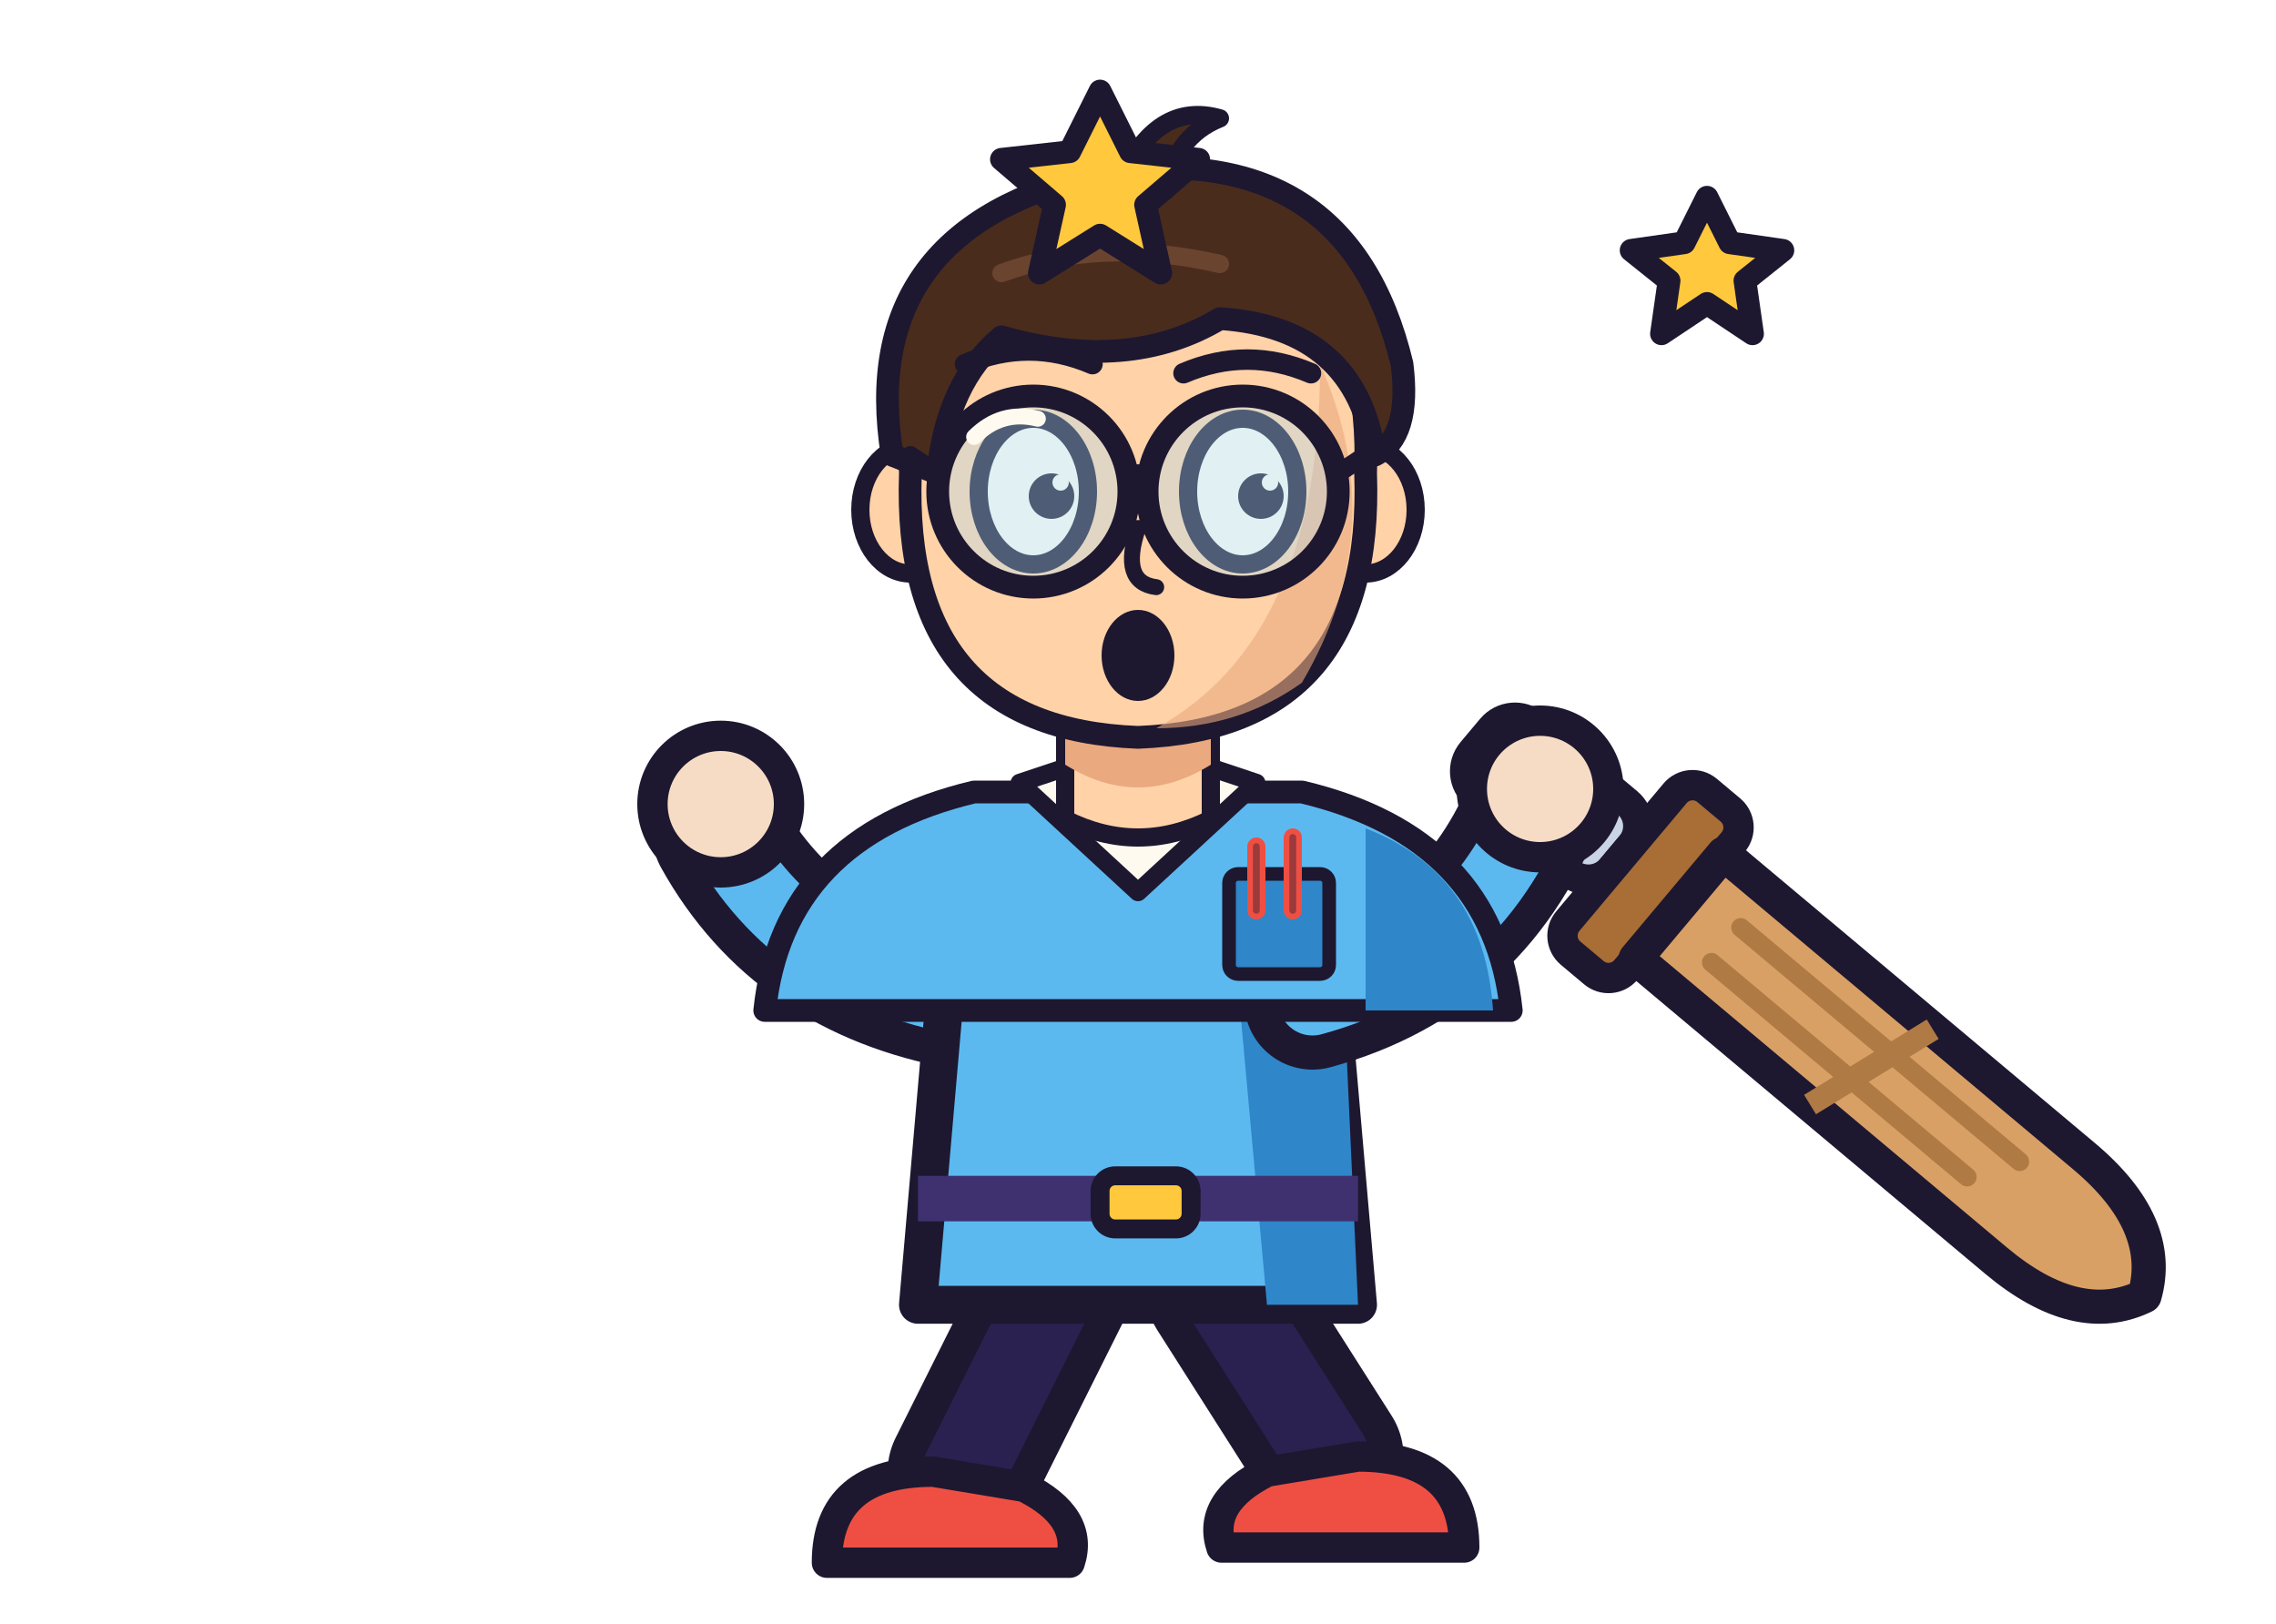
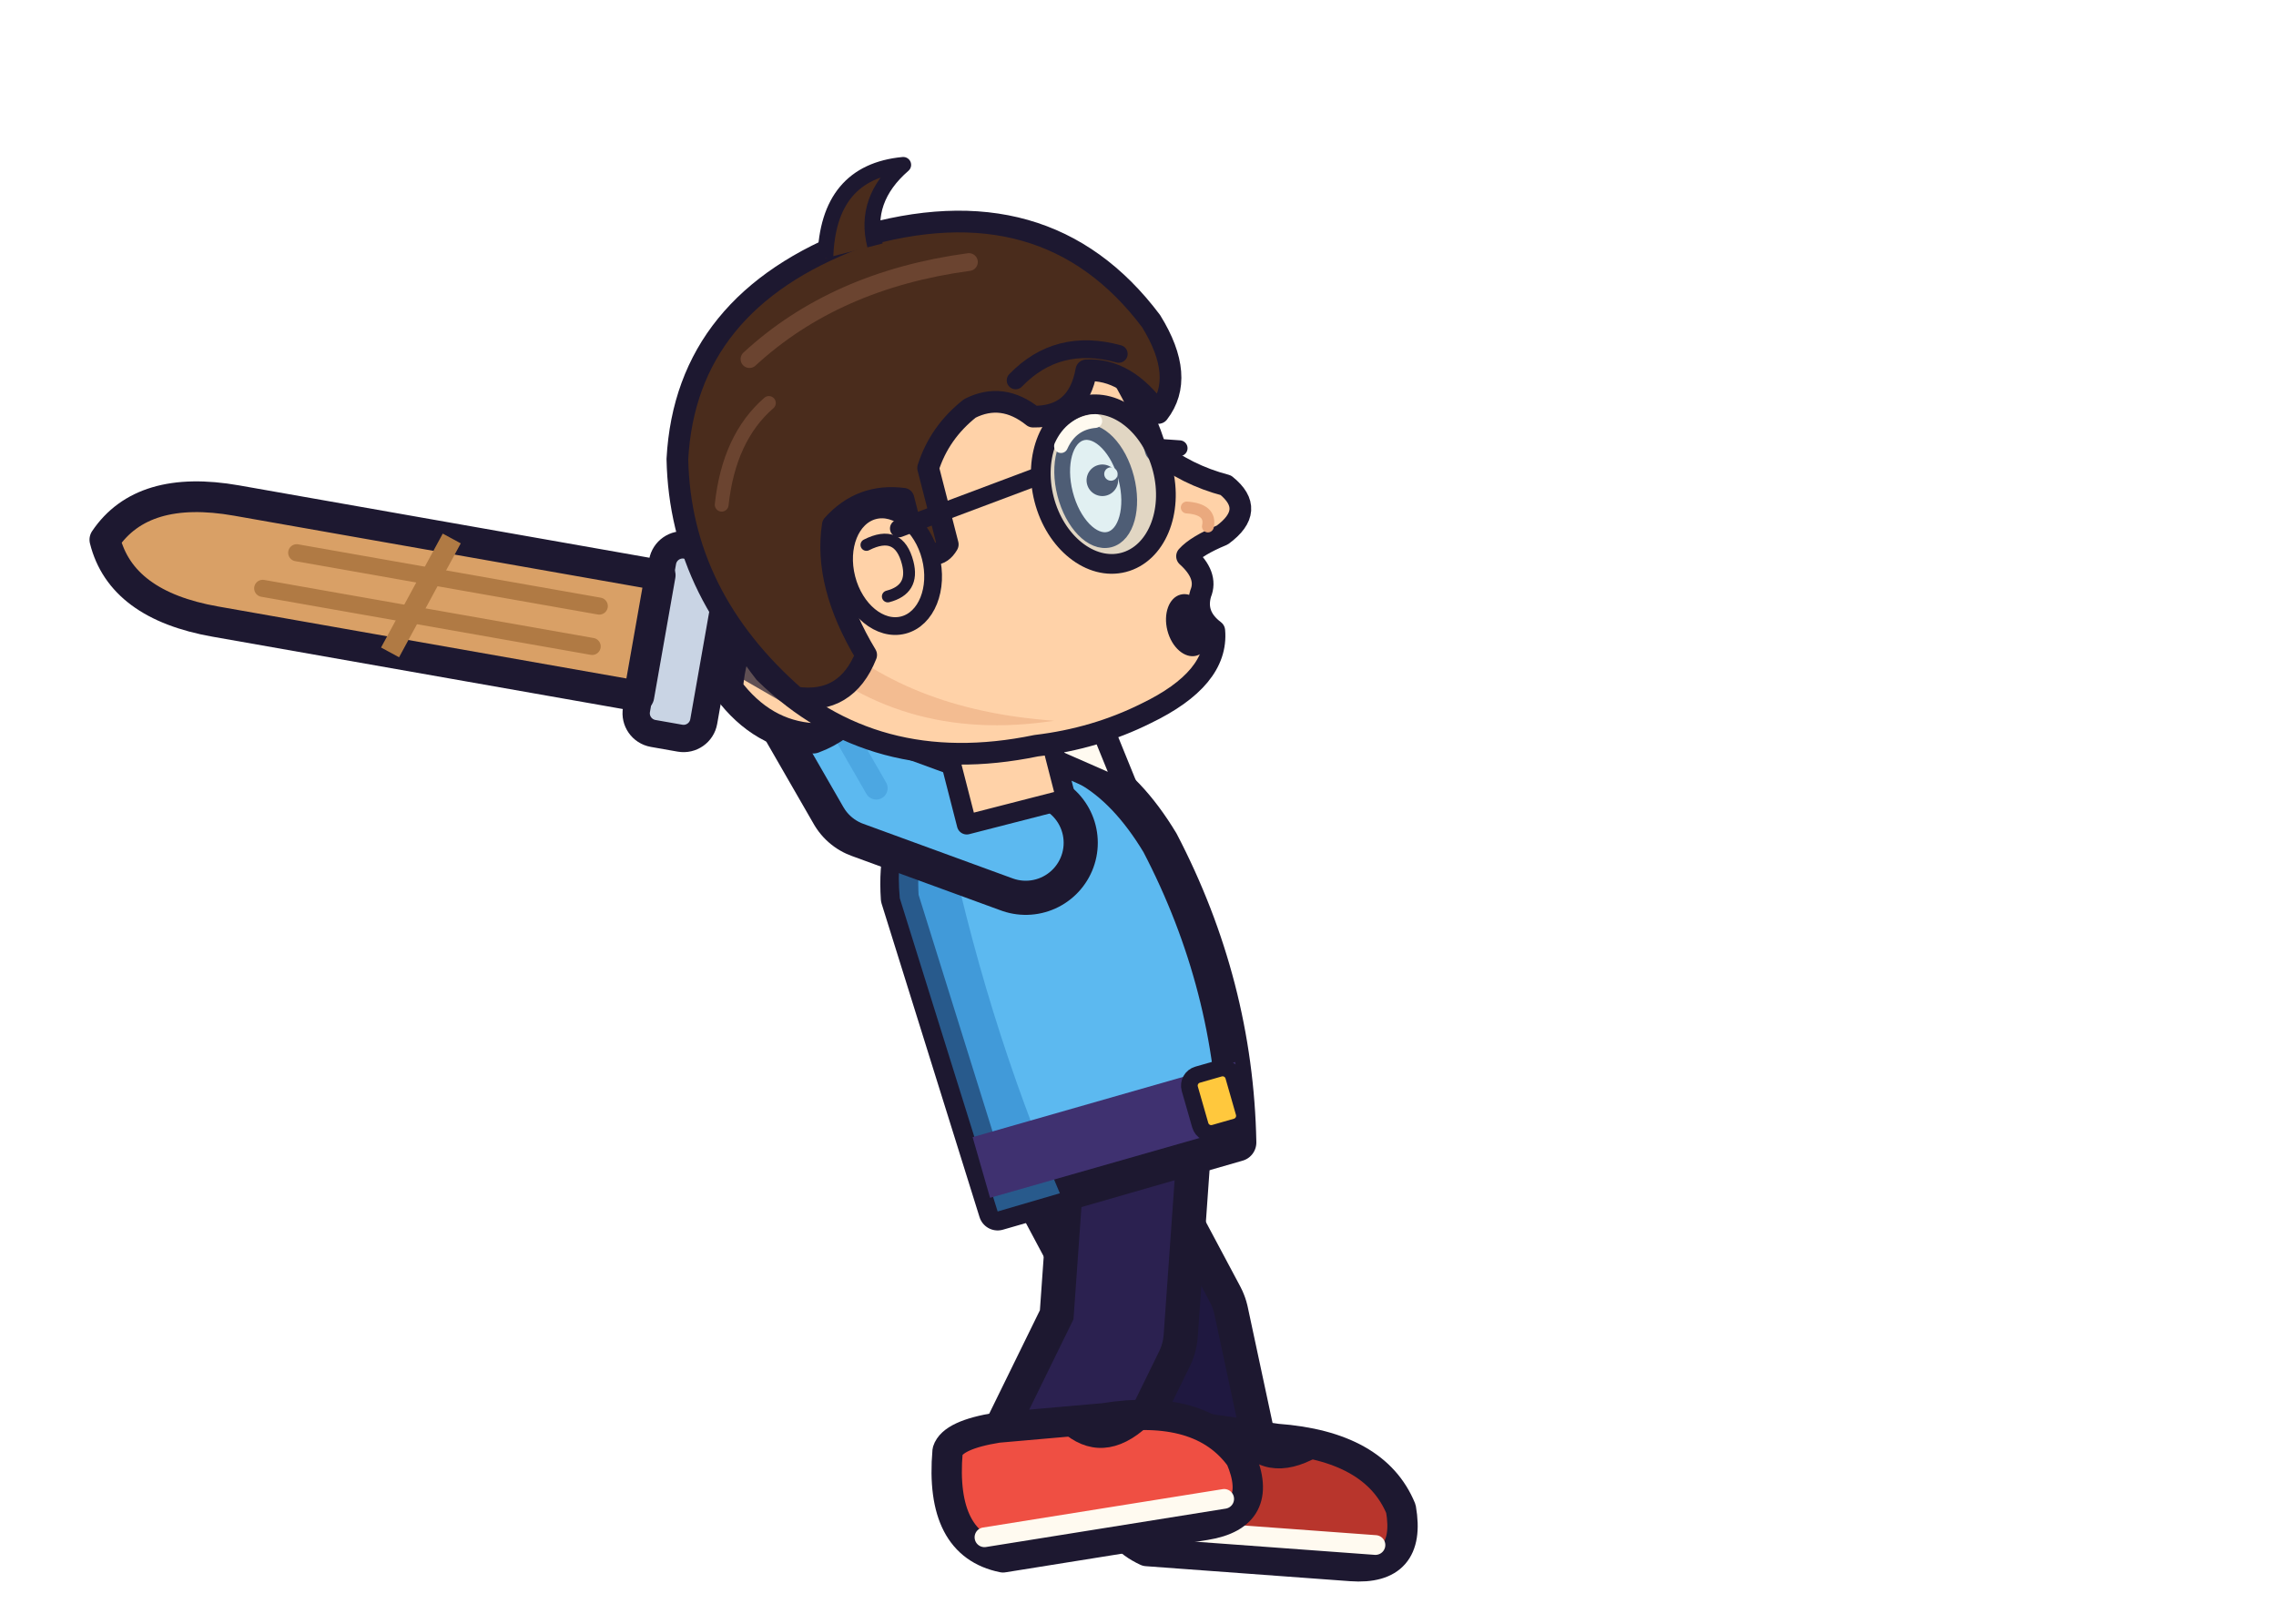
<svg xmlns="http://www.w3.org/2000/svg" viewBox="0 0 300 214" width="300" height="214">
-   <g transform="translate(75 0)">
-     <path d="M64 170 L52 194" fill="none" stroke="#1d1830" stroke-width="20" stroke-linecap="round" stroke-linejoin="round" />
-     <path d="M64 170 L52 194" fill="none" stroke="#2b2150" stroke-width="11" stroke-linecap="round" stroke-linejoin="round" />
-     <path d="M86 170 L100 192" fill="none" stroke="#1d1830" stroke-width="20" stroke-linecap="round" stroke-linejoin="round" />
-     <path d="M86 170 L100 192" fill="none" stroke="#2b2150" stroke-width="11" stroke-linecap="round" stroke-linejoin="round" />
-     <path d="M34 206 Q34 194 48 194 L60 196 Q68 200 66 206 Z" fill="#ef4f43" stroke="#1d1830" stroke-width="4" stroke-linejoin="round" />
-     <path d="M118 204 Q118 192 104 192 L92 194 Q84 198 86 204 Z" fill="#ef4f43" stroke="#1d1830" stroke-width="4" stroke-linejoin="round" />
-     <path d="M52 132 Q30 128 20 110" fill="none" stroke="#1d1830" stroke-width="18" stroke-linecap="round" stroke-linejoin="round" />
-     <path d="M52 132 Q30 128 20 110" fill="none" stroke="#5cb9f0" stroke-width="9" stroke-linecap="round" stroke-linejoin="round" />
-     <circle cx="20" cy="106" r="9" fill="#f6dcc4" stroke="#1d1830" stroke-width="4" />
-     <path d="M50 126 L100 126 L104 172 L46 172 Z" fill="#5cb9f0" stroke="#1d1830" stroke-width="5" stroke-linejoin="round" />
-     <path d="M88 128 L102 128 L104 172 L92 172 Z" fill="#2f86c9" />
-     <path d="M46 158 L104 158" stroke="#3f3170" stroke-width="6" />
-     <rect x="70" y="155" width="12" height="7" rx="2" fill="#ffc83d" stroke="#1d1830" stroke-width="2.5" />
-     <g transform="translate(128 104) rotate(40)">
-       <rect x="-10" y="-6" width="24" height="12" rx="4" fill="#c9d4e4" stroke="#1d1830" stroke-width="4" />
-       <path d="M-4 -6 L-4 6 M4 -6 L4 6" stroke="#9aa6b8" stroke-width="2.5" />
-       <rect x="14" y="-14" width="10" height="28" rx="3" fill="#a96d36" stroke="#1d1830" stroke-width="4" />
-       <path d="M24 -9 L86 -9 Q100 -9 104 0 Q100 9 86 9 L24 9 Z" fill="#d9a066" stroke="#1d1830" stroke-width="4.5" stroke-linejoin="round" />
-       <path d="M32 -3 L80 -3 M32 3 L76 3" stroke="#b07a44" stroke-width="2.5" stroke-linecap="round" />
-       <path d="M60 -9 L54 9" stroke="#b07a44" stroke-width="3" />
-     </g>
-     <path d="M98 132 Q120 126 128 104" fill="none" stroke="#1d1830" stroke-width="18" stroke-linecap="round" stroke-linejoin="round" />
-     <path d="M98 132 Q120 126 128 104" fill="none" stroke="#5cb9f0" stroke-width="9" stroke-linecap="round" stroke-linejoin="round" />
-     <circle cx="128" cy="104" r="9" fill="#f6dcc4" stroke="#1d1830" stroke-width="4" />
-     <g transform="translate(15 0) scale(0.6)">
-       <g>
-         <g>
-           <path d="M18 222 Q22 184 64 174 L136 174 Q178 184 182 222 Z" fill="#5cb9f0" stroke="#1d1830" stroke-width="5" stroke-linejoin="round" stroke-linecap="round" />
-           <path d="M150 182 Q176 192 178 222 L150 222 Z" fill="#2f86c9" />
-           <path d="M74 172 L100 196 L126 172 L114 168 L100 182 L86 168 Z" fill="#fffaf0" stroke="#1d1830" stroke-width="4" stroke-linejoin="round" stroke-linecap="round" />
-         </g>
-         <rect x="120" y="192" width="22" height="22" rx="2" fill="#2f86c9" stroke="#1d1830" stroke-width="3" stroke-linejoin="round" stroke-linecap="round" />
-         <path d="M126 186 L126 200 M134 184 L134 200" stroke="#ef4f43" stroke-width="4" stroke-linecap="round" />
-         <path d="M126 186 L126 200 M134 184 L134 200" stroke="#1d1830" stroke-width="1.5" stroke-linecap="round" opacity="0.4" />
-         <g>
-           <path d="M84 150 L84 180 Q100 188 116 180 L116 150 Z" fill="#ffd2a8" stroke="#1d1830" stroke-width="4" stroke-linejoin="round" stroke-linecap="round" />
-           <path d="M84 158 Q100 170 116 158 L116 168 Q100 178 84 168 Z" fill="#eaa97e" />
-         </g>
-         <ellipse cx="50" cy="112" rx="11" ry="14" fill="#ffd2a8" stroke="#1d1830" stroke-width="4" stroke-linejoin="round" stroke-linecap="round" />
-         <ellipse cx="150" cy="112" rx="11" ry="14" fill="#ffd2a8" stroke="#1d1830" stroke-width="4" stroke-linejoin="round" stroke-linecap="round" />
-         <path d="M50 104 Q48 50 100 48 Q152 50 150 104 Q152 160 100 162 Q48 160 50 104 Z" fill="#ffd2a8" stroke="#1d1830" stroke-width="5" stroke-linejoin="round" stroke-linecap="round" />
-         <path d="M140 80 Q156 116 136 150 Q122 160 104 160 Q140 140 140 80 Z" fill="#eaa97e" opacity="0.6" />
-         <path d="M46 100 Q38 50 92 38 Q146 30 158 80 Q160 96 152 100 Q148 72 118 70 Q98 82 70 74 Q58 84 56 104 Z" fill="#4a2c1c" stroke="#1d1830" stroke-width="5" stroke-linejoin="round" stroke-linecap="round" />
-         <path d="M96 40 Q104 22 118 26 Q108 30 106 42" fill="#4a2c1c" stroke="#1d1830" stroke-width="4" stroke-linejoin="round" stroke-linecap="round" />
-         <path d="M70 60 Q92 52 118 58" fill="none" stroke="#6b4430" stroke-width="4" stroke-linecap="round" />
-         <g>
-           <ellipse cx="77" cy="108" rx="12" ry="16" fill="#fffaf0" stroke="#1d1830" stroke-width="4" stroke-linejoin="round" stroke-linecap="round" />
-           <ellipse cx="123" cy="108" rx="12" ry="16" fill="#fffaf0" stroke="#1d1830" stroke-width="4" stroke-linejoin="round" stroke-linecap="round" />
-           <circle cx="81" cy="109" r="5" fill="#1d1830" />
-           <circle cx="127" cy="109" r="5" fill="#1d1830" />
-           <circle cx="83" cy="106" r="1.8" fill="#fffaf0" />
-           <circle cx="129" cy="106" r="1.8" fill="#fffaf0" />
-         </g>
-         <g fill="none">
-           <circle cx="77" cy="108" r="21" fill="#a9dcf7" fill-opacity="0.35" stroke="#1d1830" stroke-width="5" stroke-linejoin="round" stroke-linecap="round" />
-           <circle cx="123" cy="108" r="21" fill="#a9dcf7" fill-opacity="0.35" stroke="#1d1830" stroke-width="5" stroke-linejoin="round" stroke-linecap="round" />
-           <path d="M98 106 Q100 102 102 106" stroke="#1d1830" stroke-width="4" stroke-linejoin="round" stroke-linecap="round" />
-           <path d="M56 104 L50 100 M144 104 L150 100" stroke="#1d1830" stroke-width="4" stroke-linejoin="round" stroke-linecap="round" />
-           <path d="M64 96 Q70 90 78 92" stroke="#fffaf0" stroke-width="3.5" stroke-linecap="round" />
-         </g>
-         <path d="M62 80 Q76 74 90 80 M110 82 Q124 76 138 82" fill="none" stroke="#1d1830" stroke-width="4.5" stroke-linejoin="round" stroke-linecap="round" />
-         <path d="M100 116 Q96 128 104 129" fill="none" stroke="#1d1830" stroke-width="3.5" stroke-linejoin="round" stroke-linecap="round" />
-         <ellipse cx="100" cy="144" rx="8" ry="10" fill="#1d1830" />
-       </g>
-     </g>
-     <g fill="#ffc83d" stroke="#1d1830" stroke-width="3" stroke-linejoin="round">
-       <path d="M70 12 l4 8 l9 1 l-7 6 l2 9 l-8 -5 l-8 5 l2 -9 l-7 -6 l9 -1 z" />
-       <path d="M150 26 l3 6 l7 1 l-5 4 l1 7 l-6 -4 l-6 4 l1 -7 l-5 -4 l7 -1 z" />
-     </g>
+   <path d="M131.9 110.8 L121.4 92.6 L104.9 83.1" fill="none" stroke="#1d1830" stroke-width="19" stroke-linecap="round" stroke-linejoin="round" />
+   <path d="M131.9 110.8 L121.4 92.6 L104.9 83.1" fill="none" stroke="#3f97d2" stroke-width="10" stroke-linecap="round" stroke-linejoin="round" />
+   <g transform="translate(104.9 83.1) rotate(-210)">
+     <path d="M-8 -8 Q2 -11 8 -6 Q11 0 8 7 Q0 11 -8 7 Q-11 0 -8 -8 Z" fill="#efb88f" stroke="#1d1830" stroke-width="4" stroke-linejoin="round" />
+     <path d="M1 -8 L1 7 M5 -6 L5 6" stroke="#1d1830" stroke-width="1.8" stroke-linecap="round" opacity="0.7" />
+   </g>
+   <path d="M142.9 153.3 L154.2 174.5 L158.8 196" fill="none" stroke="#1d1830" stroke-width="21" stroke-linecap="round" stroke-linejoin="round" />
+   <path d="M142.9 153.3 L154.2 174.5 L158.8 196" fill="none" stroke="#1f1840" stroke-width="12" stroke-linecap="round" stroke-linejoin="round" />
+   <g transform="translate(158.8 196) rotate(4.2)">
+     <path d="M-12 -6 Q-15 6 -7 9 L20 9 Q28 9 26 1 Q22 -7 9 -7 L-5 -8 Q-11 -8 -12 -6 Z" fill="#b8352c" stroke="#1d1830" stroke-width="4" stroke-linejoin="round" />
+     <path d="M-9 6 L23 6" stroke="#fffaf0" stroke-width="2.6" stroke-linecap="round" />
+     <path d="M4 -7 Q8 -2 14 -6" fill="none" stroke="#1d1830" stroke-width="2.2" stroke-linecap="round" />
+   </g>
+   <path d="M149.1 151.5 L147.4 175.5 L137.7 195.3" fill="none" stroke="#1d1830" stroke-width="21" stroke-linecap="round" stroke-linejoin="round" />
+   <path d="M149.1 151.5 L147.4 175.5 L137.7 195.3" fill="none" stroke="#2b2150" stroke-width="12" stroke-linecap="round" stroke-linejoin="round" />
+   <g transform="translate(137.7 195.3) rotate(-9.1)">
+     <path d="M-12 -6 Q-15 6 -7 9 L20 9 Q28 9 26 1 Q22 -7 9 -7 L-5 -8 Q-11 -8 -12 -6 Z" fill="#ef4f43" stroke="#1d1830" stroke-width="4" stroke-linejoin="round" />
+     <path d="M-9 6 L23 6" stroke="#fffaf0" stroke-width="2.6" stroke-linecap="round" />
+     <path d="M4 -7 Q8 -2 14 -6" fill="none" stroke="#1d1830" stroke-width="2.2" stroke-linecap="round" />
+   </g>
+   <path d="M131.5 159.7 L163.1 150.6 Q162.7 129.9 152.9 111.1 Q144.4 97 131.9 99.3 Q117.6 103.4 118.6 118.4 Z" fill="#5cb9f0" stroke="#1d1830" stroke-width="5" stroke-linejoin="round" />
+   <path d="M131.5 159.7 L139.7 157.3 Q129.8 134.2 124.4 107.8 Q117.6 107.2 118.6 118.4 Z" fill="#2f86c9" opacity="0.6" />
+   <path d="M128.2 149.9 L162.8 140 L164.1 148.3 L130.5 157.9 Z" fill="#3f3170" />
+   <rect x="157.4" y="141.1" width="6" height="8" rx="1.5" fill="#ffc83d" stroke="#1d1830" stroke-width="2.2" transform="rotate(-16 160.4 145.1)" />
+   <path d="M134.9 98.5 L148.8 104.6 L145.1 95.5 Z" fill="#fffaf0" stroke="#1d1830" stroke-width="3" stroke-linejoin="round" />
+   <g transform="translate(106 87.4) rotate(-170) scale(0.9)">
+     <rect x="-17" y="-5.5" width="31" height="11" rx="4" fill="#a96d36" stroke="#1d1830" stroke-width="4" />
+     <circle cx="-18" cy="0" r="5.5" fill="#ffc83d" stroke="#1d1830" stroke-width="3.5" />
+     <rect x="13" y="-14" width="10" height="28" rx="3" fill="#c9d4e4" stroke="#1d1830" stroke-width="4" />
+     <path d="M23 -9 L86 -9 Q100 -9 104 0 Q100 9 86 9 L23 9 Z" fill="#d9a066" stroke="#1d1830" stroke-width="4.5" stroke-linejoin="round" />
+     <path d="M31 -3 L80 -3 M31 3 L76 3" stroke="#b07a44" stroke-width="2.5" stroke-linecap="round" />
+     <path d="M60 -9 L54 9" stroke="#b07a44" stroke-width="3" />
+   </g>
+   <path d="M135.2 111.1 L115.5 103.9 L106 87.4" fill="none" stroke="#1d1830" stroke-width="19" stroke-linecap="round" stroke-linejoin="round" />
+   <path d="M135.2 111.1 L115.5 103.9 L106 87.4" fill="none" stroke="#5cb9f0" stroke-width="10" stroke-linecap="round" stroke-linejoin="round" />
+   <path d="M115.5 103.9 L106 87.4" fill="none" stroke="#2f86c9" stroke-width="3" stroke-linecap="round" opacity="0.35" />
+   <g transform="translate(106 87.4) rotate(-240)">
+     <path d="M-8 -8 Q2 -11 8 -6 Q11 0 8 7 Q0 11 -8 7 Q-11 0 -8 -8 Z" fill="#ffd2a8" stroke="#1d1830" stroke-width="4" stroke-linejoin="round" />
+     <path d="M1 -8 L1 7 M5 -6 L5 6" stroke="#1d1830" stroke-width="1.8" stroke-linecap="round" opacity="0.7" />
+   </g>
+   <g transform="translate(133.2 104) rotate(-14.4) scale(0.52) translate(-103 -176)">
+     <path d="M90 146 L90 182 L116 182 L116 146 Z" fill="#ffd2a8" stroke="#1d1830" stroke-width="5" stroke-linejoin="round" />
+     <path d="M93 150 L113 150 L113 160 Q102 166 93 158 Z" fill="#eaa97e" opacity="0.7" />
+     <path d="M112 167 Q70 165 50 132 Q36 100 50 70 Q70 40 104 40 Q146 42 156 80 Q160 94 160 102 Q166 110 175 115 Q181 123 171 127 Q164 128 161 130 Q165 136 162 140 Q159 145 163 150 Q161 162 141 166 Q127 169 112 167 Z" fill="#ffd2a8" stroke="#1d1830" stroke-width="5.5" stroke-linejoin="round" />
+     <path d="M58 126 Q78 158 118 162 Q82 150 66 124 Z" fill="#eaa97e" opacity="0.55" />
+     <path d="M164 118 Q170 120 168 124" fill="none" stroke="#eaa97e" stroke-width="3" stroke-linecap="round" />
+     <path d="M56 140 Q34 108 42 74 Q54 36 100 31 Q150 29 167 70 Q172 86 163 93 Q158 80 148 78 Q143 89 132 86 Q126 78 117 80 Q108 84 103 92 L103 112 Q99 116 95 110 L95 98 Q85 94 76 100 Q70 114 76 134 Q68 145 56 140 Z" fill="#4a2c1c" stroke="#1d1830" stroke-width="5.5" stroke-linejoin="round" />
+     <path d="M91 34 Q97 13 116 16 Q104 22 104 34" fill="#4a2c1c" stroke="#1d1830" stroke-width="4" stroke-linejoin="round" />
+     <path d="M66 54 Q92 40 126 44" fill="none" stroke="#6b4430" stroke-width="4.5" stroke-linecap="round" />
+     <path d="M50 88 Q56 72 68 66" fill="none" stroke="#6b4430" stroke-width="3.5" stroke-linecap="round" />
+     <ellipse cx="87" cy="114" rx="11" ry="15" fill="#ffd2a8" stroke="#1d1830" stroke-width="4.5" />
+     <path d="M83 107 Q92 105 92 114 Q92 121 85 121" fill="none" stroke="#1d1830" stroke-width="3" stroke-linecap="round" />
+     <ellipse cx="143" cy="107" rx="8" ry="14" fill="#fffaf0" stroke="#1d1830" stroke-width="4" />
+     <circle cx="145" cy="106" r="4" fill="#1d1830" />
+     <circle cx="147.5" cy="105" r="1.7" fill="#fffaf0" />
+     <path d="M129 101 L92 105" fill="none" stroke="#1d1830" stroke-width="4.5" stroke-linecap="round" />
+     <ellipse cx="145" cy="107" rx="15.5" ry="20.5" fill="#a9dcf7" fill-opacity="0.35" stroke="#1d1830" stroke-width="5" />
+     <path d="M160 101 L166 103" stroke="#1d1830" stroke-width="4" stroke-linecap="round" />
+     <path d="M137 95 Q141 90 147 91" fill="none" stroke="#fffaf0" stroke-width="3.5" stroke-linecap="round" />
+     <path d="M130 76 Q143 68 157 76" fill="none" stroke="#1d1830" stroke-width="4.5" stroke-linecap="round" />
+     <ellipse cx="157" cy="147" rx="5.5" ry="8" fill="#1d1830" />
  </g>
</svg>
